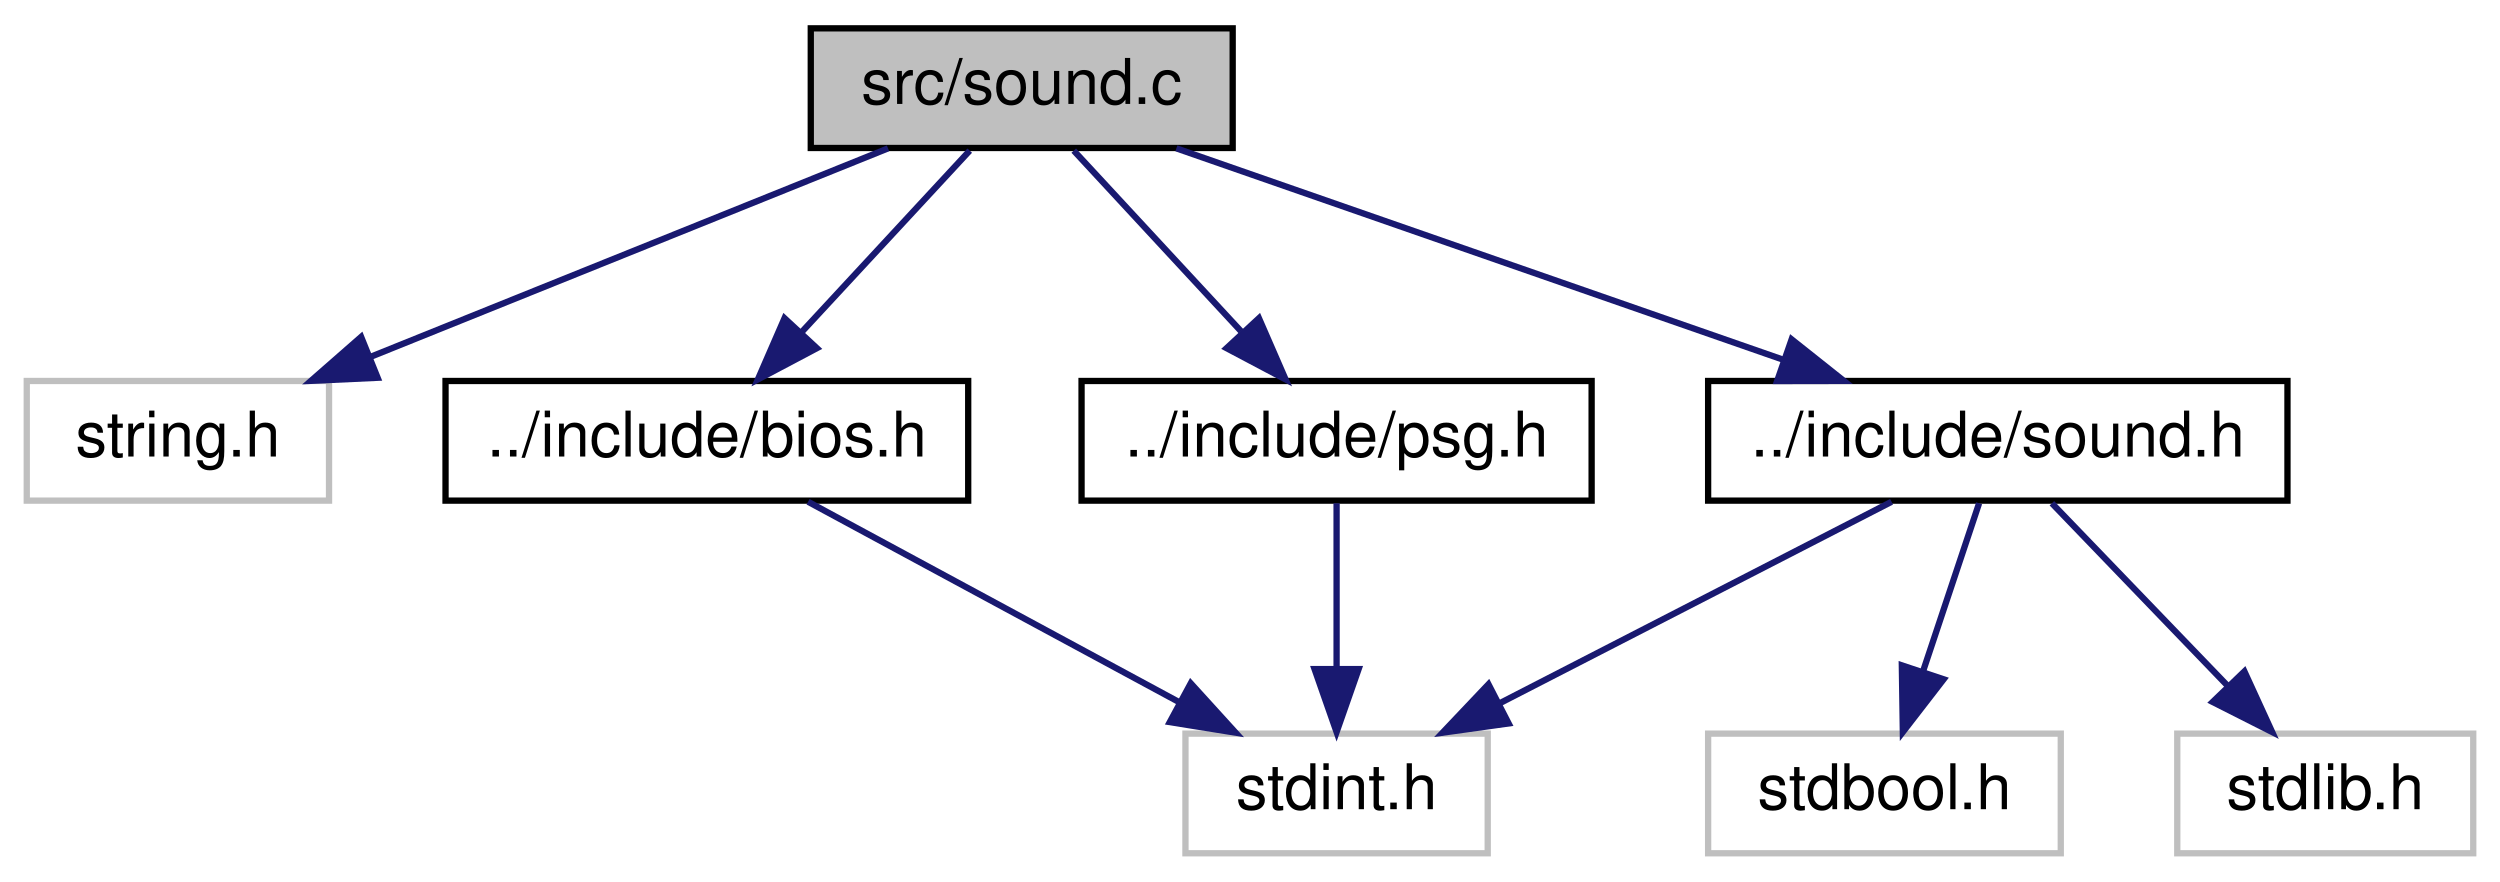
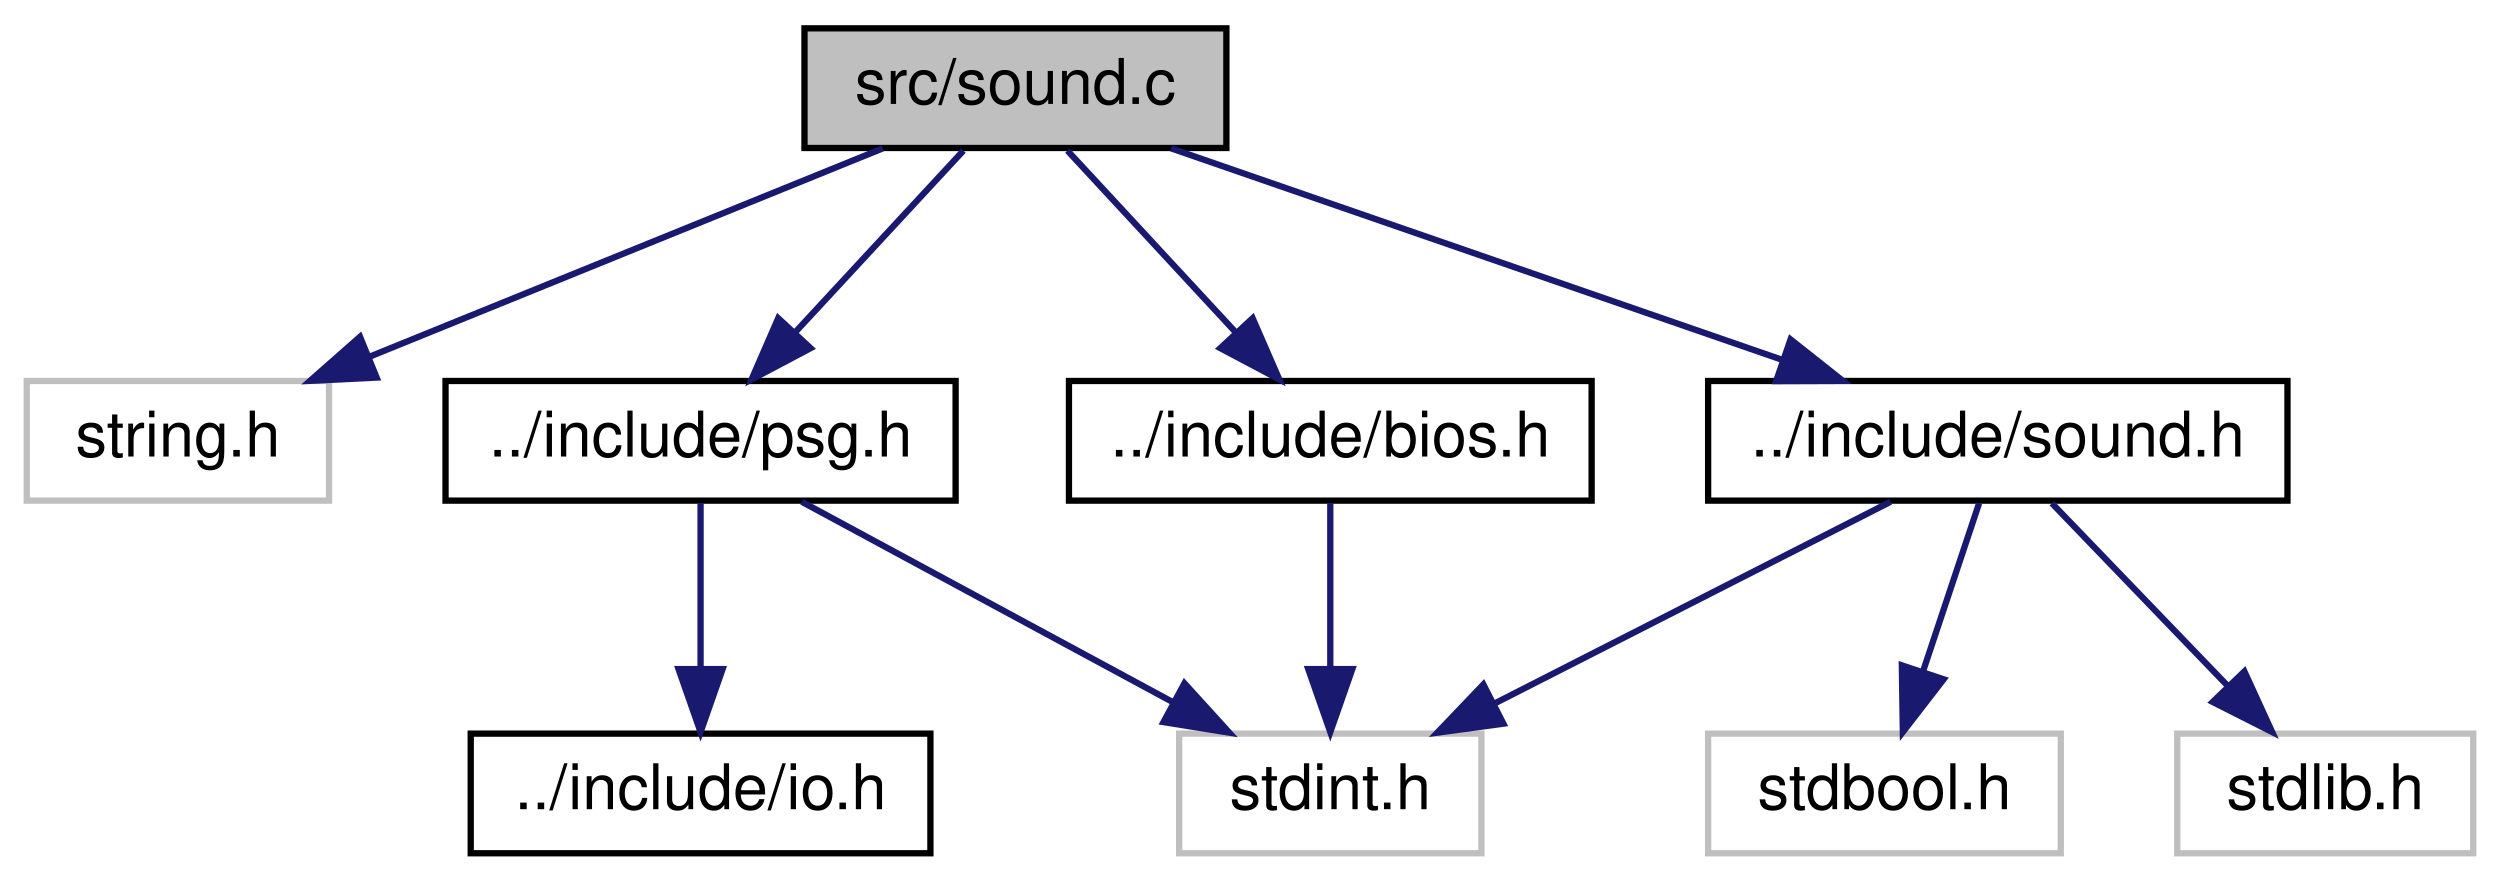
<svg xmlns="http://www.w3.org/2000/svg" xmlns:xlink="http://www.w3.org/1999/xlink" width="397pt" height="140pt" viewBox="0.00 0.00 396.50 140.00">
  <g id="graph0" class="graph" transform="scale(1 1) rotate(0) translate(4 136)">
    <g id="node1" class="node">
      <g id="a_node1">
        <a xlink:title="Copyright (c) 2021 Daishi Mori (mori0091)">
-           <polygon fill="#bfbfbf" stroke="black" points="124.5,-112.5 124.5,-131.5 191.5,-131.5 191.5,-112.5 124.5,-112.5" />
-           <text text-anchor="middle" x="158" y="-119.5" font-family="Helvetica,sans-Serif" font-size="10.00">src/sound.c</text>
+           <polygon fill="#bfbfbf" stroke="black" points="123.5,-112.5 123.5,-131.5 190.5,-131.5 190.5,-112.5 123.5,-112.5" />
+           <text text-anchor="middle" x="157" y="-119.5" font-family="Helvetica,sans-Serif" font-size="10.00">src/sound.c</text>
        </a>
      </g>
    </g>
    <g id="node2" class="node">
      <g id="a_node2">
        <a xlink:title=" ">
          <polygon fill="none" stroke="#bfbfbf" points="0,-56.5 0,-75.5 48,-75.5 48,-56.5 0,-56.5" />
          <text text-anchor="middle" x="24" y="-63.5" font-family="Helvetica,sans-Serif" font-size="10.00">string.h</text>
        </a>
      </g>
    </g>
    <g id="edge1" class="edge">
-       <path fill="none" stroke="midnightblue" d="M136.77,-112.44C114.62,-103.52 79.68,-89.44 54.56,-79.32" />
-       <polygon fill="midnightblue" stroke="midnightblue" points="55.72,-76.01 45.13,-75.52 53.1,-82.5 55.72,-76.01" />
+       <path fill="none" stroke="midnightblue" d="M135.93,-112.44C113.94,-103.52 79.27,-89.44 54.34,-79.32" />
+       <polygon fill="midnightblue" stroke="midnightblue" points="55.56,-76.04 44.98,-75.52 52.92,-82.52 55.56,-76.04" />
    </g>
    <g id="node3" class="node">
      <g id="a_node3">
        <a xlink:href="bios_8h.html" target="_top" xlink:title="Copyright (c) 2021 Daishi Mori (mori0091)">
-           <polygon fill="none" stroke="black" points="66.5,-56.5 66.5,-75.5 149.5,-75.5 149.5,-56.5 66.5,-56.5" />
-           <text text-anchor="middle" x="108" y="-63.5" font-family="Helvetica,sans-Serif" font-size="10.00">../include/bios.h</text>
+           <polygon fill="none" stroke="black" points="165.5,-56.5 165.5,-75.5 248.5,-75.5 248.5,-56.5 165.5,-56.5" />
+           <text text-anchor="middle" x="207" y="-63.5" font-family="Helvetica,sans-Serif" font-size="10.00">../include/bios.h</text>
        </a>
      </g>
    </g>
    <g id="edge2" class="edge">
-       <path fill="none" stroke="midnightblue" d="M149.74,-112.08C142.54,-104.3 131.89,-92.8 123.15,-83.37" />
-       <polygon fill="midnightblue" stroke="midnightblue" points="125.47,-80.71 116.1,-75.75 120.33,-85.47 125.47,-80.71" />
+       <path fill="none" stroke="midnightblue" d="M165.26,-112.08C172.46,-104.3 183.11,-92.8 191.85,-83.37" />
+       <polygon fill="midnightblue" stroke="midnightblue" points="194.67,-85.47 198.9,-75.75 189.53,-80.71 194.67,-85.47" />
    </g>
    <g id="node5" class="node">
      <g id="a_node5">
        <a xlink:href="psg_8h.html" target="_top" xlink:title="Copyright (c) 2021 Daishi Mori (mori0091)">
-           <polygon fill="none" stroke="black" points="167.5,-56.5 167.5,-75.5 248.5,-75.5 248.5,-56.5 167.5,-56.5" />
-           <text text-anchor="middle" x="208" y="-63.5" font-family="Helvetica,sans-Serif" font-size="10.00">../include/psg.h</text>
+           <polygon fill="none" stroke="black" points="66.5,-56.5 66.5,-75.5 147.5,-75.5 147.5,-56.5 66.5,-56.5" />
+           <text text-anchor="middle" x="107" y="-63.5" font-family="Helvetica,sans-Serif" font-size="10.00">../include/psg.h</text>
        </a>
      </g>
    </g>
    <g id="edge4" class="edge">
-       <path fill="none" stroke="midnightblue" d="M166.26,-112.08C173.46,-104.3 184.11,-92.8 192.85,-83.37" />
-       <polygon fill="midnightblue" stroke="midnightblue" points="195.67,-85.47 199.9,-75.75 190.53,-80.71 195.67,-85.47" />
+       <path fill="none" stroke="midnightblue" d="M148.74,-112.08C141.54,-104.3 130.89,-92.8 122.15,-83.37" />
+       <polygon fill="midnightblue" stroke="midnightblue" points="124.47,-80.71 115.1,-75.75 119.33,-85.47 124.47,-80.71" />
    </g>
-     <g id="node6" class="node">
-       <g id="a_node6">
+     <g id="node7" class="node">
+       <g id="a_node7">
        <a xlink:href="sound_8h.html" target="_top" xlink:title="Copyright (c) 2021 Daishi Mori (mori0091)">
          <polygon fill="none" stroke="black" points="267,-56.5 267,-75.5 359,-75.5 359,-56.5 267,-56.5" />
          <text text-anchor="middle" x="313" y="-63.5" font-family="Helvetica,sans-Serif" font-size="10.00">../include/sound.h</text>
        </a>
      </g>
    </g>
-     <g id="edge6" class="edge">
-       <path fill="none" stroke="midnightblue" d="M182.56,-112.44C208.52,-103.4 249.67,-89.06 278.8,-78.92" />
-       <polygon fill="midnightblue" stroke="midnightblue" points="280.26,-82.11 288.55,-75.52 277.96,-75.5 280.26,-82.11" />
+     <g id="edge7" class="edge">
+       <path fill="none" stroke="midnightblue" d="M181.72,-112.44C207.85,-103.4 249.26,-89.06 278.58,-78.92" />
+       <polygon fill="midnightblue" stroke="midnightblue" points="280.09,-82.1 288.4,-75.52 277.8,-75.48 280.09,-82.1" />
    </g>
    <g id="node4" class="node">
      <g id="a_node4">
        <a xlink:title=" ">
-           <polygon fill="none" stroke="#bfbfbf" points="184,-0.5 184,-19.5 232,-19.5 232,-0.5 184,-0.5" />
-           <text text-anchor="middle" x="208" y="-7.5" font-family="Helvetica,sans-Serif" font-size="10.00">stdint.h</text>
+           <polygon fill="none" stroke="#bfbfbf" points="183,-0.5 183,-19.5 231,-19.5 231,-0.5 183,-0.5" />
+           <text text-anchor="middle" x="207" y="-7.5" font-family="Helvetica,sans-Serif" font-size="10.00">stdint.h</text>
        </a>
      </g>
    </g>
    <g id="edge3" class="edge">
-       <path fill="none" stroke="midnightblue" d="M124.07,-56.32C139.96,-47.74 164.51,-34.49 182.96,-24.52" />
-       <polygon fill="midnightblue" stroke="midnightblue" points="184.84,-27.49 191.97,-19.65 181.51,-21.33 184.84,-27.49" />
+       <path fill="none" stroke="midnightblue" d="M207,-56.08C207,-49.01 207,-38.86 207,-29.99" />
+       <polygon fill="midnightblue" stroke="midnightblue" points="210.5,-29.75 207,-19.75 203.5,-29.75 210.5,-29.75" />
    </g>
    <g id="edge5" class="edge">
-       <path fill="none" stroke="midnightblue" d="M208,-56.08C208,-49.01 208,-38.86 208,-29.99" />
-       <polygon fill="midnightblue" stroke="midnightblue" points="211.5,-29.75 208,-19.75 204.5,-29.75 211.5,-29.75" />
+       <path fill="none" stroke="midnightblue" d="M123.07,-56.32C138.96,-47.74 163.51,-34.49 181.96,-24.52" />
+       <polygon fill="midnightblue" stroke="midnightblue" points="183.84,-27.49 190.97,-19.65 180.51,-21.33 183.84,-27.49" />
    </g>
-     <g id="edge8" class="edge">
-       <path fill="none" stroke="midnightblue" d="M296.13,-56.32C279.29,-47.66 253.19,-34.24 233.76,-24.25" />
-       <polygon fill="midnightblue" stroke="midnightblue" points="235.32,-21.12 224.83,-19.65 232.12,-27.34 235.32,-21.12" />
+     <g id="node6" class="node">
+       <g id="a_node6">
+         <a xlink:href="io_8h.html" target="_top" xlink:title="Copyright (c) 2021 Daishi Mori (mori0091)">
+           <polygon fill="none" stroke="black" points="70.5,-0.5 70.5,-19.5 143.5,-19.5 143.5,-0.5 70.5,-0.5" />
+           <text text-anchor="middle" x="107" y="-7.5" font-family="Helvetica,sans-Serif" font-size="10.00">../include/io.h</text>
+         </a>
+       </g>
    </g>
-     <g id="node7" class="node">
-       <g id="a_node7">
+     <g id="edge6" class="edge">
+       <path fill="none" stroke="midnightblue" d="M107,-56.08C107,-49.01 107,-38.86 107,-29.99" />
+       <polygon fill="midnightblue" stroke="midnightblue" points="110.5,-29.75 107,-19.75 103.5,-29.75 110.5,-29.75" />
+     </g>
+     <g id="edge9" class="edge">
+       <path fill="none" stroke="midnightblue" d="M295.97,-56.32C278.97,-47.66 252.62,-34.24 233.01,-24.25" />
+       <polygon fill="midnightblue" stroke="midnightblue" points="234.49,-21.08 223.99,-19.65 231.31,-27.31 234.49,-21.08" />
+     </g>
+     <g id="node8" class="node">
+       <g id="a_node8">
        <a xlink:title=" ">
          <polygon fill="none" stroke="#bfbfbf" points="267,-0.5 267,-19.5 323,-19.5 323,-0.5 267,-0.5" />
          <text text-anchor="middle" x="295" y="-7.5" font-family="Helvetica,sans-Serif" font-size="10.00">stdbool.h</text>
        </a>
      </g>
    </g>
-     <g id="edge7" class="edge">
+     <g id="edge8" class="edge">
      <path fill="none" stroke="midnightblue" d="M310.03,-56.08C307.62,-48.85 304.14,-38.41 301.13,-29.4" />
      <polygon fill="midnightblue" stroke="midnightblue" points="304.4,-28.13 297.92,-19.75 297.76,-30.34 304.4,-28.13" />
    </g>
-     <g id="node8" class="node">
-       <g id="a_node8">
+     <g id="node9" class="node">
+       <g id="a_node9">
        <a xlink:title=" ">
          <polygon fill="none" stroke="#bfbfbf" points="341.5,-0.5 341.5,-19.5 388.5,-19.5 388.5,-0.5 341.5,-0.5" />
          <text text-anchor="middle" x="365" y="-7.5" font-family="Helvetica,sans-Serif" font-size="10.00">stdlib.h</text>
        </a>
      </g>
    </g>
-     <g id="edge9" class="edge">
+     <g id="edge10" class="edge">
      <path fill="none" stroke="midnightblue" d="M321.59,-56.08C329.16,-48.22 340.38,-36.57 349.51,-27.08" />
      <polygon fill="midnightblue" stroke="midnightblue" points="352.16,-29.38 356.57,-19.75 347.12,-24.53 352.16,-29.38" />
    </g>
  </g>
</svg>
